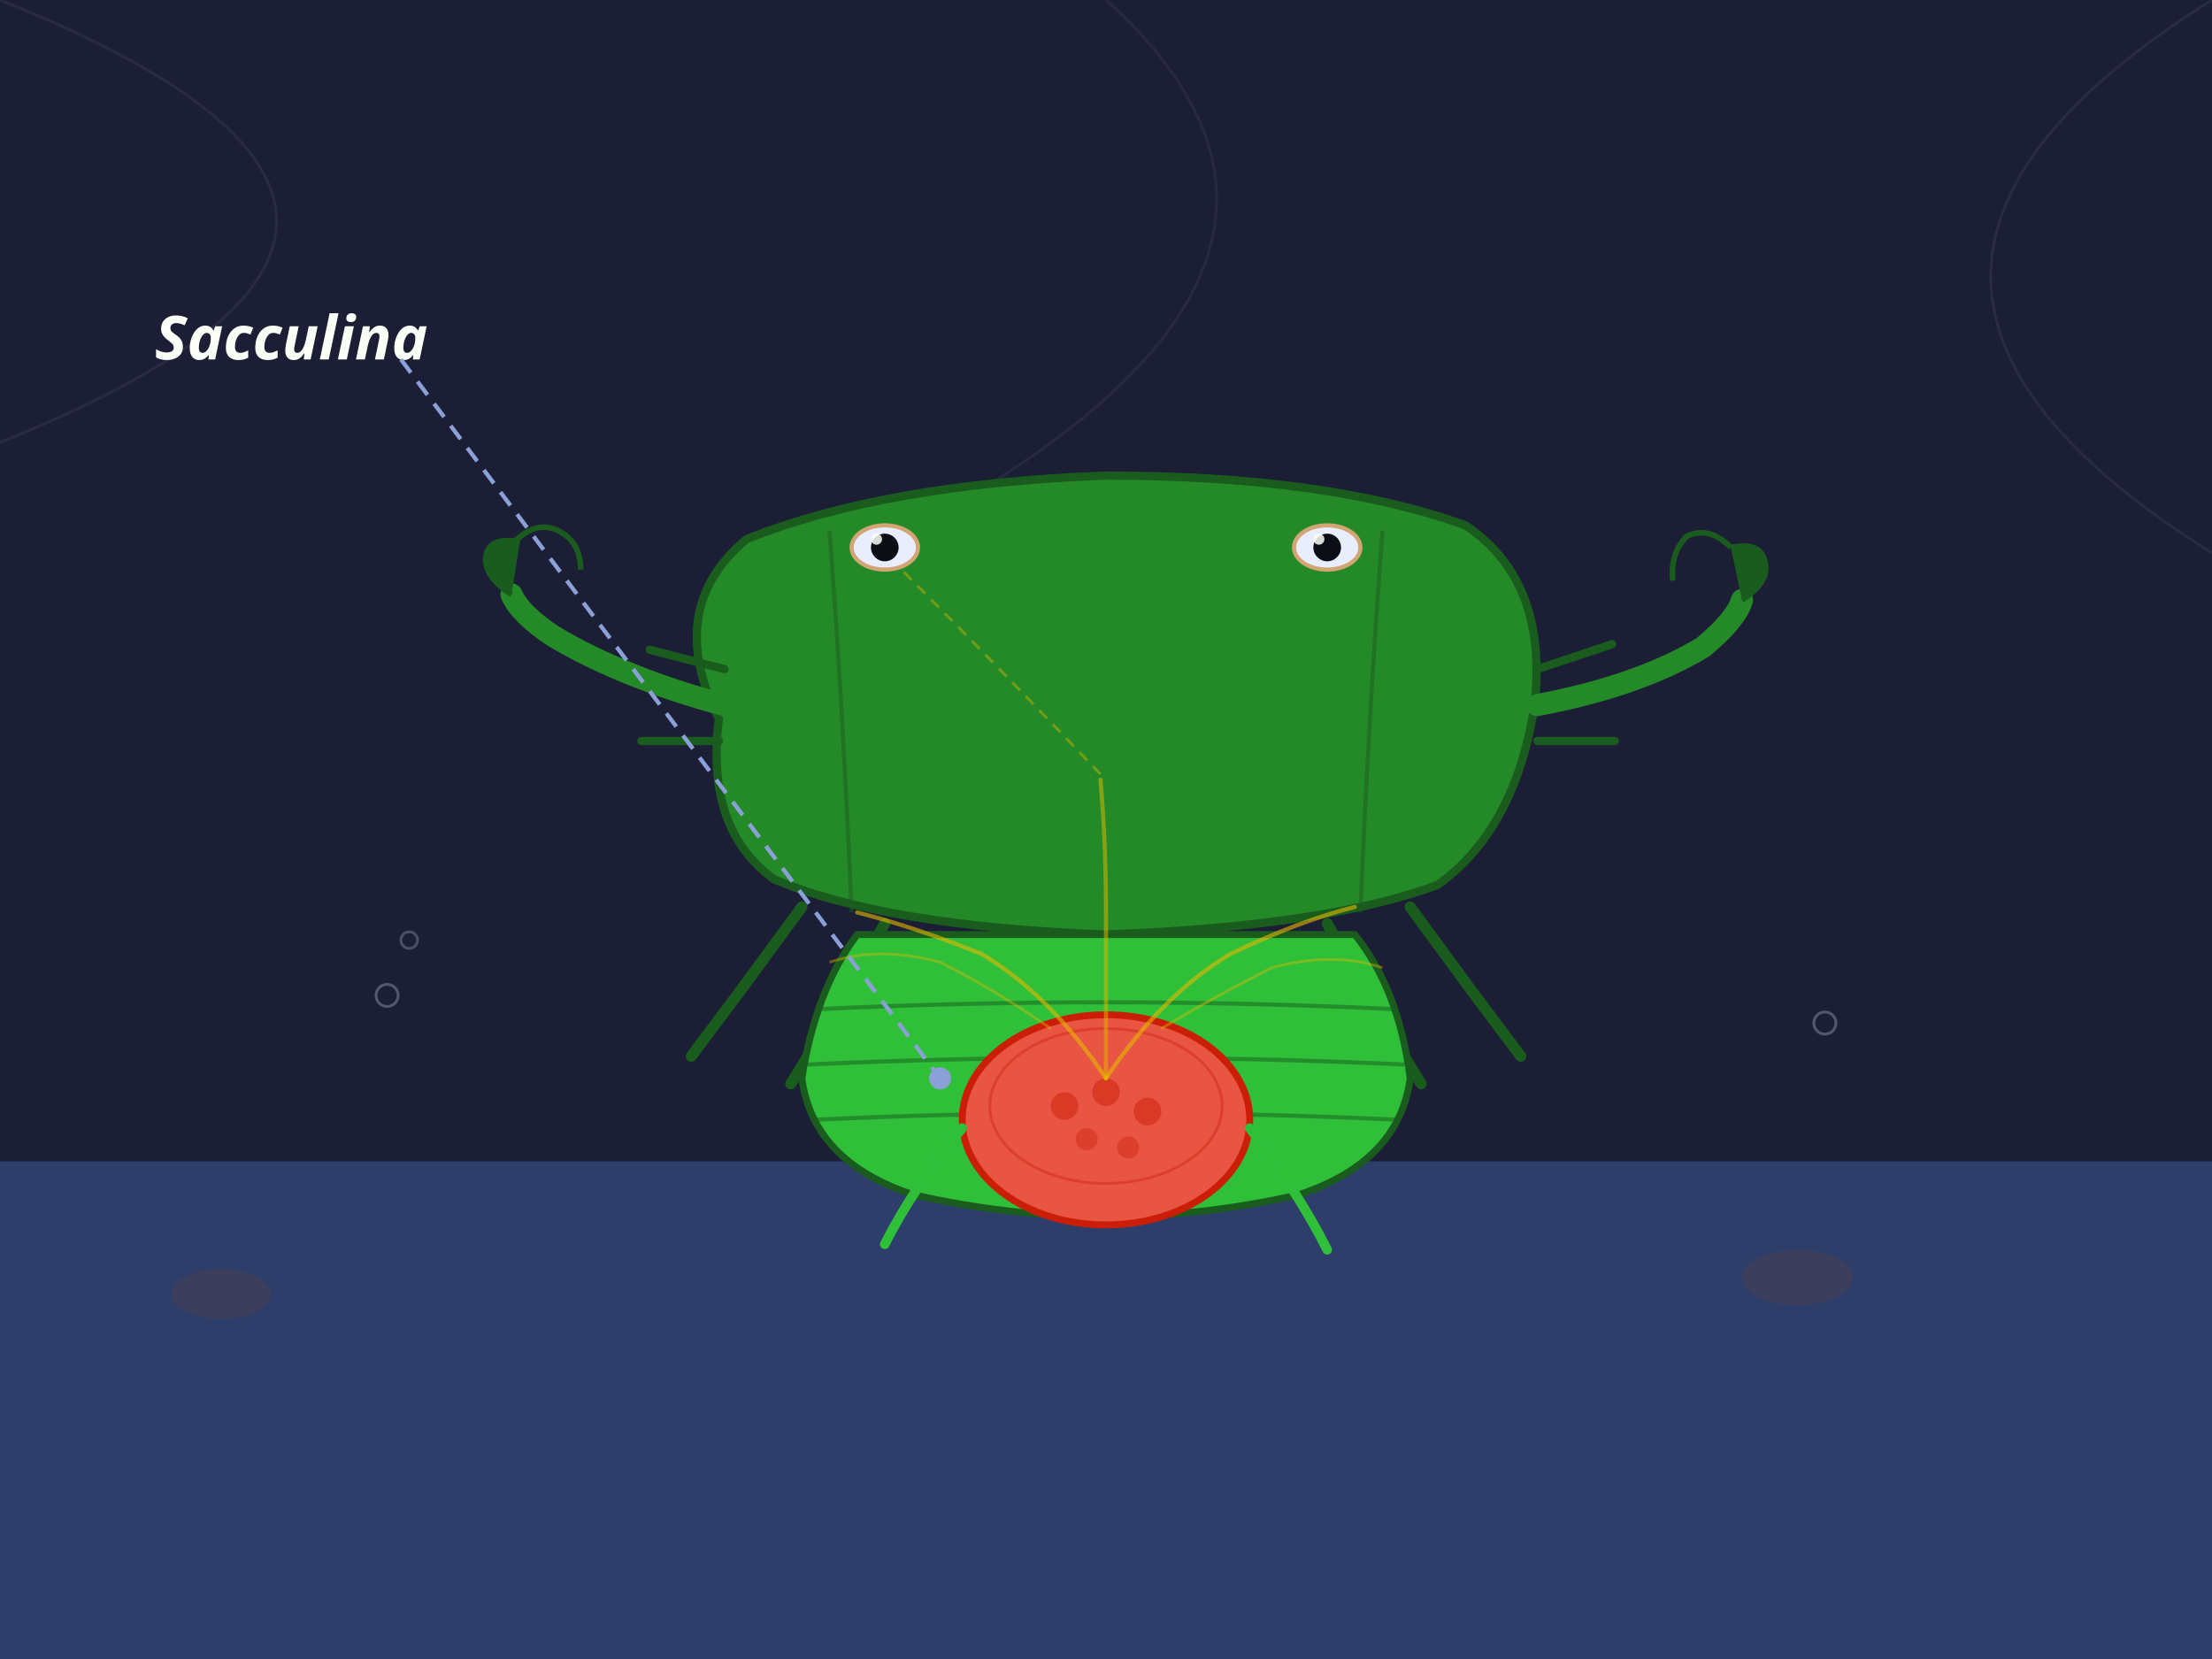
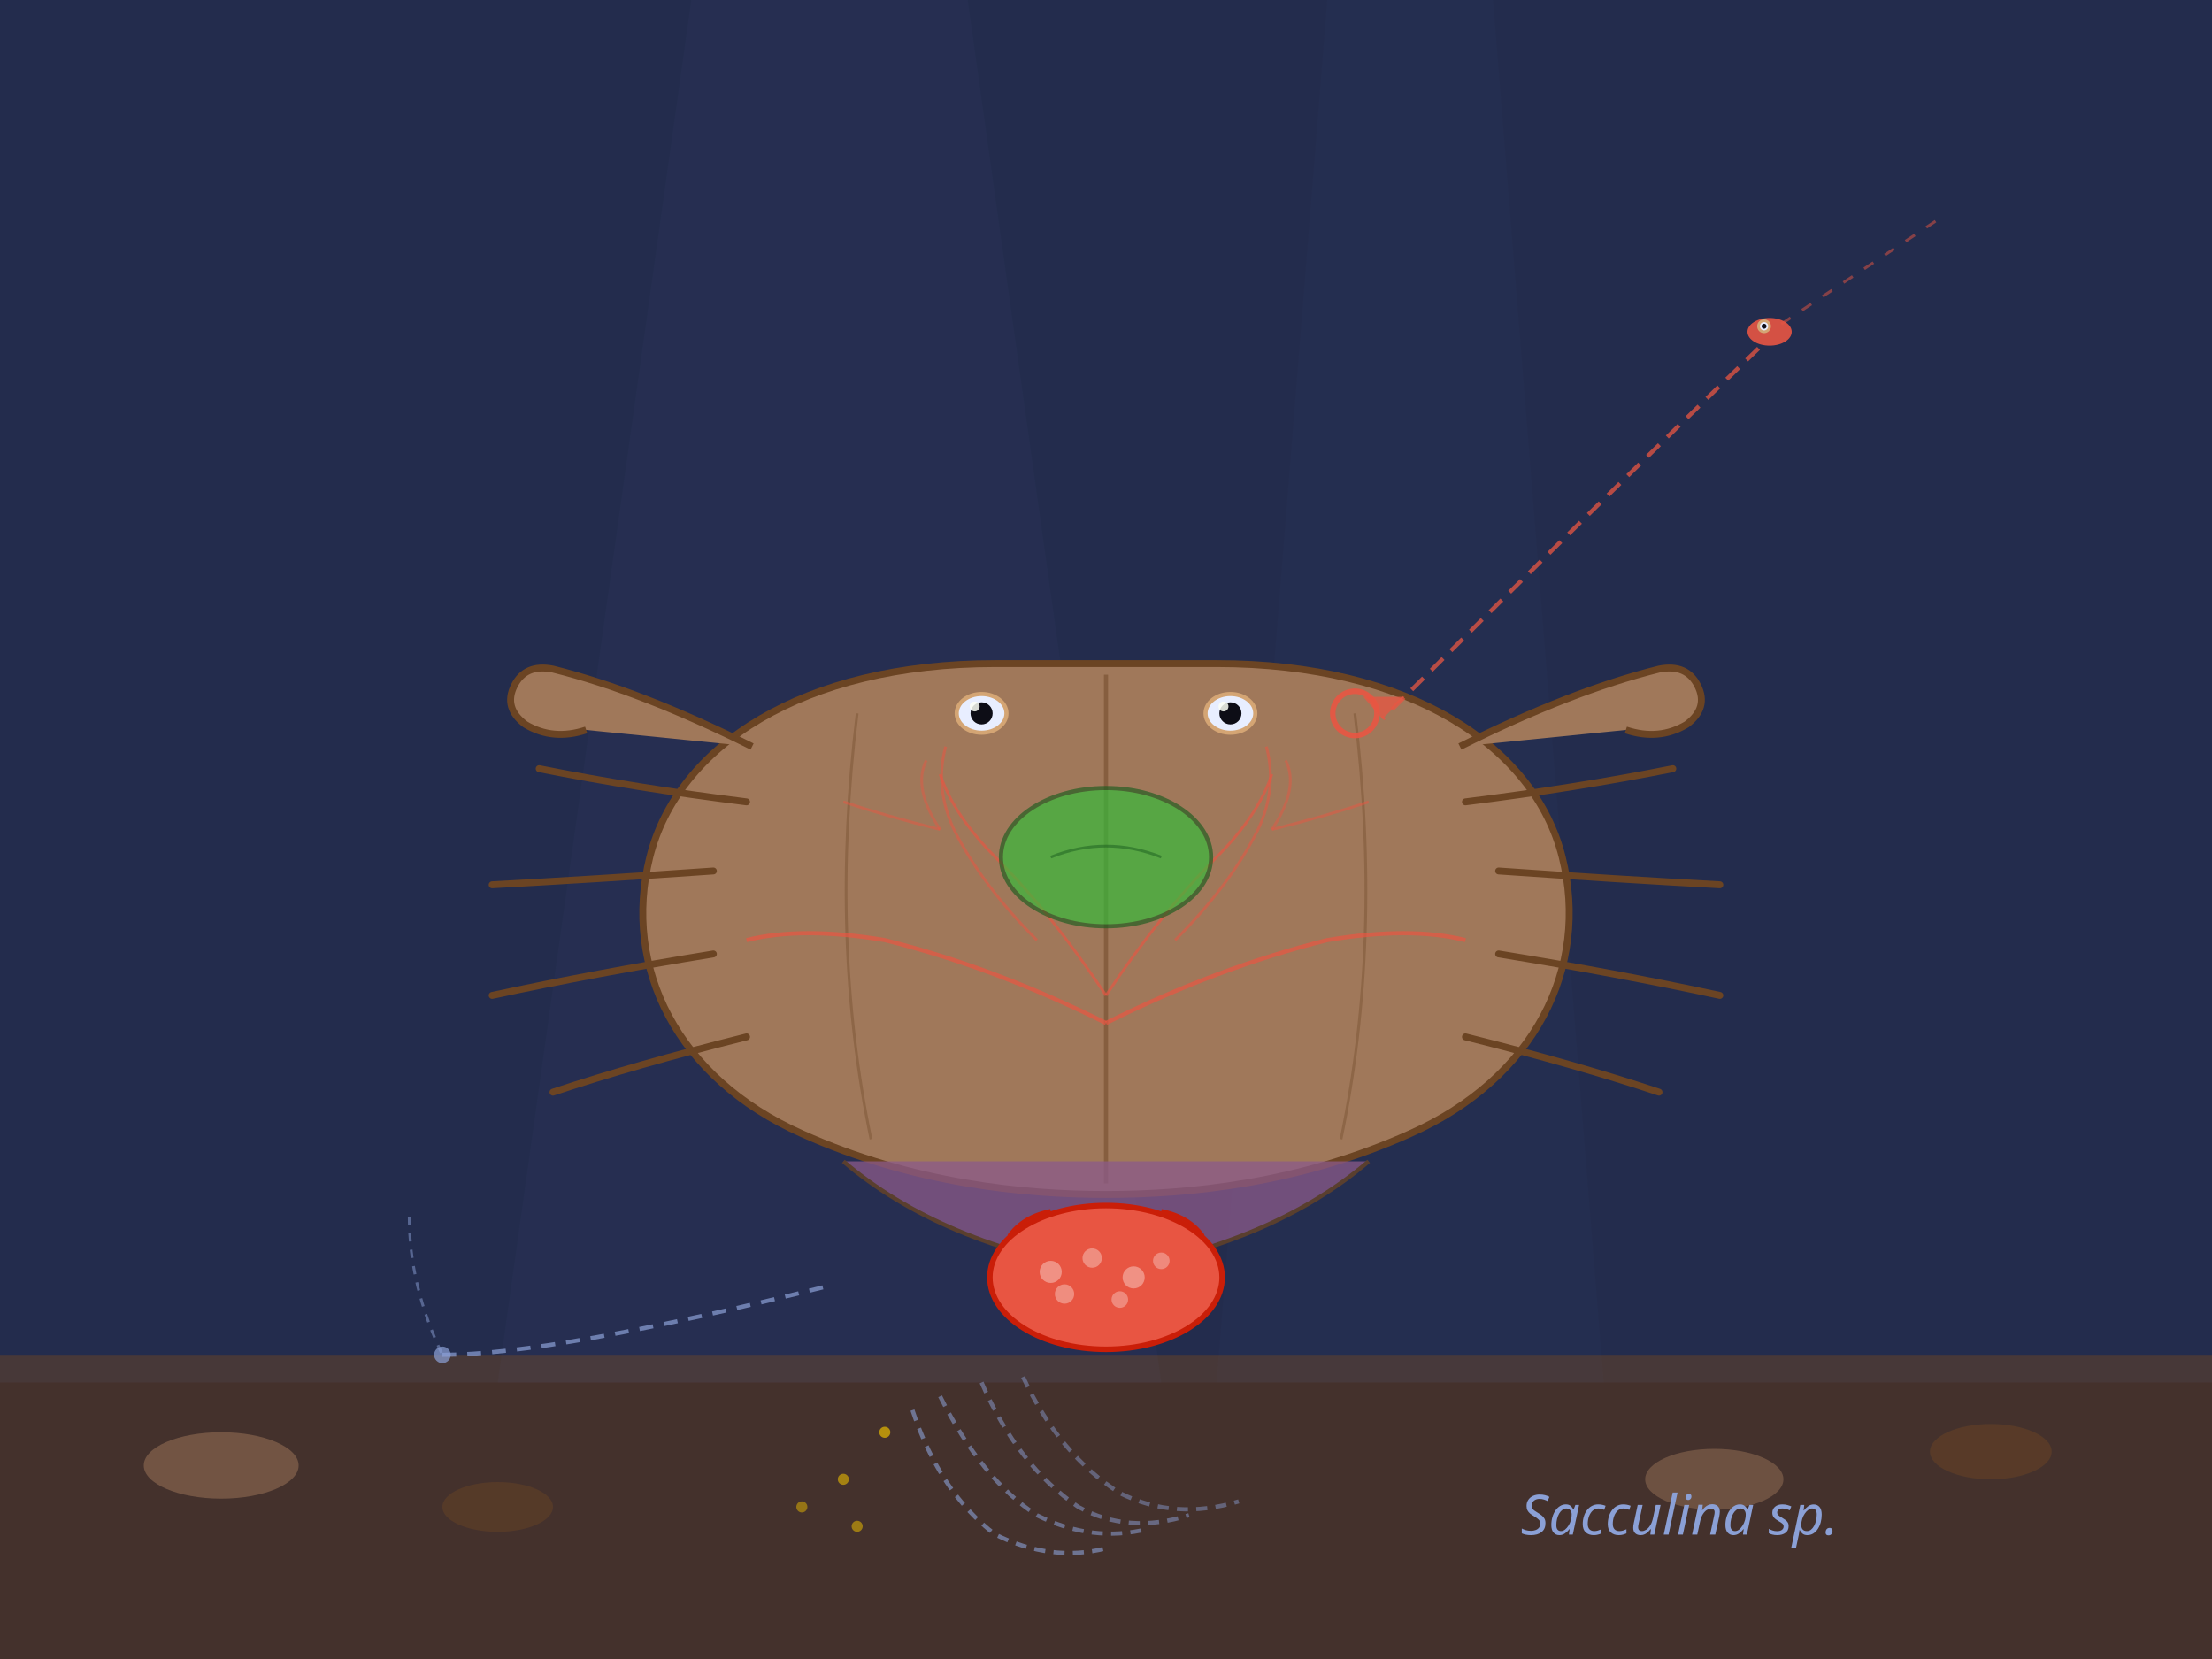
<svg xmlns="http://www.w3.org/2000/svg" viewBox="0 0 800 600" width="800" height="600">
-   <g id="bg" data-label="dark underwater environment background">
-     <rect x="0" y="0" width="800" height="600" fill="#1C1E35" />
-     <rect x="0" y="420" width="800" height="180" fill="#2D3E6B" />
-     <path d="M 0 0 Q 200 80 0 160" fill="none" stroke="#D1DCFF" stroke-width="1" opacity="0.07" />
-     <path d="M 400 0 Q 500 90 350 180" fill="none" stroke="#D1DCFF" stroke-width="1" opacity="0.06" />
-     <path d="M 800 0 Q 640 100 800 200" fill="none" stroke="#D1DCFF" stroke-width="1" opacity="0.07" />
+   <g id="bg" data-label="Dark underwater ocean background, navy and midnight blues">
+     <rect width="800" height="600" fill="#1C1E35" />
+     <rect x="0" y="0" width="800" height="500" fill="#2D3E6B" opacity="0.45" />
+     <rect x="0" y="490" width="800" height="110" fill="#6B4423" opacity="0.5" />
+     <polygon points="250,0 350,0 420,500 180,500" fill="#5B6FA8" opacity="0.04" />
+     <polygon points="480,0 540,0 580,500 440,500" fill="#5B6FA8" opacity="0.03" />
  </g>
-   <g id="context" data-label="sea floor and small water bubbles for depth">
-     <ellipse cx="80" cy="468" rx="18" ry="9" fill="#3D3E5B" />
-     <ellipse cx="160" cy="475" rx="12" ry="6" fill="#2D3E6B" />
-     <ellipse cx="650" cy="462" rx="20" ry="10" fill="#3D3E5B" />
-     <ellipse cx="740" cy="470" rx="14" ry="7" fill="#2D3E6B" />
-     <circle cx="140" cy="360" r="4" fill="none" stroke="#D1DCFF" stroke-width="1" opacity="0.3" />
-     <circle cx="148" cy="340" r="3" fill="none" stroke="#D1DCFF" stroke-width="1" opacity="0.25" />
-     <circle cx="660" cy="370" r="4" fill="none" stroke="#D1DCFF" stroke-width="1" opacity="0.3" />
+   <g id="context" data-label="Ocean floor context — pebbles and Sacculina cypris larva drifting toward crab">
+     <ellipse cx="80" cy="530" rx="28" ry="12" fill="#A0785A" opacity="0.5" />
+     <ellipse cx="180" cy="545" rx="20" ry="9" fill="#6B4423" opacity="0.45" />
+     <ellipse cx="620" cy="535" rx="25" ry="11" fill="#A0785A" opacity="0.45" />
+     <ellipse cx="720" cy="525" rx="22" ry="10" fill="#6B4423" opacity="0.5" />
+     <ellipse cx="640" cy="120" rx="8" ry="5" fill="#E85542" opacity="0.9" />
+     <circle cx="638" cy="118" r="2" fill="#E8EEFF" stroke="#D4A574" stroke-width="1" />
+     <circle cx="638" cy="118" r="0.9" fill="#0D0D16" />
+     <path d="M 700 80 Q 670 100 640 120" stroke="#E85542" stroke-width="1" stroke-dasharray="4 5" fill="none" opacity="0.5" />
  </g>
-   <g id="subject" data-label="Carcinus maenas green crab with feminized broad abdomen, side view">
-     <path d="M 260 260 Q 240 220 270 195 Q 320 175 400 172 Q 480 172 530 190 Q 560 210 555 255 Q 548 300 520 320 Q 480 335 400 338 Q 320 335 280 318 Q 255 300 260 260 Z" fill="#248A28" stroke="#1A5C1E" stroke-width="3" />
-     <path d="M 300 192 Q 305 258 308 330" fill="none" stroke="#1A5C1E" stroke-width="1.5" opacity="0.5" />
-     <path d="M 500 192 Q 495 258 492 330" fill="none" stroke="#1A5C1E" stroke-width="1.5" opacity="0.5" />
-     <path d="M 262 242 L 235 235" stroke="#1A5C1E" stroke-width="3" stroke-linecap="round" fill="none" />
-     <path d="M 260 268 L 232 268" stroke="#1A5C1E" stroke-width="3" stroke-linecap="round" fill="none" />
-     <path d="M 556 242 L 583 233" stroke="#1A5C1E" stroke-width="3" stroke-linecap="round" fill="none" />
-     <path d="M 556 268 L 584 268" stroke="#1A5C1E" stroke-width="3" stroke-linecap="round" fill="none" />
-     <ellipse cx="320" cy="198" rx="12" ry="8" fill="#E8EEFF" stroke="#D4A574" stroke-width="1.5" />
-     <circle cx="320" cy="198" r="5" fill="#0D0D16" />
-     <circle cx="317" cy="195" r="2" fill="#FBFFF6" opacity="0.85" />
-     <ellipse cx="480" cy="198" rx="12" ry="8" fill="#E8EEFF" stroke="#D4A574" stroke-width="1.5" />
-     <circle cx="480" cy="198" r="5" fill="#0D0D16" />
-     <circle cx="477" cy="195" r="2" fill="#FBFFF6" opacity="0.85" />
-     <path d="M 262 255 Q 225 245 200 230 Q 188 222 185 215" fill="none" stroke="#248A28" stroke-width="8" stroke-linecap="round" />
-     <path d="M 185 215 Q 174 208 176 200 Q 178 194 188 196" fill="#1A5C1E" stroke="#1A5C1E" stroke-width="2" />
-     <path d="M 186 196 Q 194 188 202 192 Q 210 196 210 206" fill="none" stroke="#1A5C1E" stroke-width="2" />
-     <path d="M 556 255 Q 593 248 616 234 Q 628 224 630 217" fill="none" stroke="#248A28" stroke-width="8" stroke-linecap="round" />
-     <path d="M 630 217 Q 641 210 638 202 Q 636 196 626 198" fill="#1A5C1E" stroke="#1A5C1E" stroke-width="2" />
-     <path d="M 626 198 Q 618 190 610 194 Q 604 200 605 210" fill="none" stroke="#1A5C1E" stroke-width="2" />
-     <g stroke="#1A5C1E" stroke-width="4" stroke-linecap="round" fill="none">
-       <path d="M 290 328 L 268 358 L 250 382" />
-       <path d="M 320 334 L 302 366 L 286 392" />
-       <path d="M 480 334 L 498 366 L 514 392" />
-       <path d="M 510 328 L 532 358 L 550 382" />
-     </g>
-     <path d="M 310 338 Q 295 358 290 390 Q 294 420 330 432 Q 365 440 400 440 Q 435 440 470 432 Q 506 420 510 390 Q 506 358 490 338 Z" fill="#2FBF39" stroke="#1A5C1E" stroke-width="2.5" />
-     <path d="M 295 365 Q 400 360 505 365" fill="none" stroke="#1A5C1E" stroke-width="1.5" opacity="0.5" />
-     <path d="M 292 385 Q 400 380 508 385" fill="none" stroke="#1A5C1E" stroke-width="1.5" opacity="0.5" />
-     <path d="M 294 405 Q 400 400 506 405" fill="none" stroke="#1A5C1E" stroke-width="1.5" opacity="0.5" />
+   <g id="subject" data-label="Host crab body — carapace with legs visible, showing infected state (broader abdomen shape)">
+     <path d="M 360 240 C 290 240 245 270 235 310 C 225 350 245 390 290 410 C 330 428 370 432 400 432 C 430 432 470 428 510 410 C 555 390 575 350 565 310 C 555 270 510 240 440 240 Z" fill="#A0785A" stroke="#6B4423" stroke-width="2.5" />
+     <path d="M 400 244 Q 400 340 400 428" stroke="#6B4423" stroke-width="1.5" fill="none" opacity="0.5" />
+     <path d="M 310 258 Q 300 340 315 412" stroke="#6B4423" stroke-width="1" fill="none" opacity="0.35" />
+     <path d="M 490 258 Q 500 340 485 412" stroke="#6B4423" stroke-width="1" fill="none" opacity="0.35" />
+     <ellipse cx="355" cy="258" rx="9" ry="7" fill="#E8EEFF" stroke="#D4A574" stroke-width="1.5" />
+     <circle cx="355" cy="258" r="4" fill="#0D0D16" />
+     <circle cx="352.5" cy="255.5" r="1.8" fill="#FBFFF6" opacity="0.85" />
+     <ellipse cx="445" cy="258" rx="9" ry="7" fill="#E8EEFF" stroke="#D4A574" stroke-width="1.5" />
+     <circle cx="445" cy="258" r="4" fill="#0D0D16" />
+     <circle cx="442.5" cy="255.5" r="1.8" fill="#FBFFF6" opacity="0.85" />
+     <path d="M 270 290 Q 230 285 195 278" stroke="#6B4423" stroke-width="2.5" fill="none" stroke-linecap="round" />
+     <path d="M 258 315 Q 215 318 178 320" stroke="#6B4423" stroke-width="2.5" fill="none" stroke-linecap="round" />
+     <path d="M 258 345 Q 215 352 178 360" stroke="#6B4423" stroke-width="2.5" fill="none" stroke-linecap="round" />
+     <path d="M 270 375 Q 230 385 200 395" stroke="#6B4423" stroke-width="2.5" fill="none" stroke-linecap="round" />
+     <path d="M 530 290 Q 570 285 605 278" stroke="#6B4423" stroke-width="2.5" fill="none" stroke-linecap="round" />
+     <path d="M 542 315 Q 585 318 622 320" stroke="#6B4423" stroke-width="2.5" fill="none" stroke-linecap="round" />
+     <path d="M 542 345 Q 585 352 622 360" stroke="#6B4423" stroke-width="2.5" fill="none" stroke-linecap="round" />
+     <path d="M 530 375 Q 570 385 600 395" stroke="#6B4423" stroke-width="2.5" fill="none" stroke-linecap="round" />
+     <path d="M 272 270 Q 232 250 200 242 Q 190 240 186 248 Q 182 256 190 262 Q 200 268 212 264" stroke="#6B4423" stroke-width="2.5" fill="#A0785A" />
+     <path d="M 528 270 Q 568 250 600 242 Q 610 240 614 248 Q 618 256 610 262 Q 600 268 588 264" stroke="#6B4423" stroke-width="2.5" fill="#A0785A" />
+     <path d="M 305 420 Q 340 450 400 460 Q 460 450 495 420" fill="#8B5A8A" stroke="#6B4423" stroke-width="1.5" opacity="0.75" />
  </g>
-   <g id="detail-externa" data-label="Sacculina externa reproductive sac protruding from crab abdomen">
-     <ellipse cx="400" cy="405" rx="52" ry="38" fill="#E85542" stroke="#CA1E08" stroke-width="2.5" />
-     <ellipse cx="400" cy="400" rx="42" ry="28" fill="none" stroke="#CA1E08" stroke-width="1" opacity="0.4" />
-     <circle cx="385" cy="400" r="5" fill="#CA1E08" opacity="0.5" />
-     <circle cx="400" cy="395" r="5" fill="#CA1E08" opacity="0.5" />
-     <circle cx="415" cy="402" r="5" fill="#CA1E08" opacity="0.5" />
-     <circle cx="393" cy="412" r="4" fill="#CA1E08" opacity="0.4" />
-     <circle cx="408" cy="415" r="4" fill="#CA1E08" opacity="0.4" />
-     <path d="M 348 408 Q 330 430 320 450" stroke="#2FBF39" stroke-width="3.5" stroke-linecap="round" fill="none" />
-     <path d="M 452 408 Q 470 432 480 452" stroke="#2FBF39" stroke-width="3.5" stroke-linecap="round" fill="none" />
+   <g id="detail-interna" data-label="Sacculina interna root-like threads spreading through crab's interior organs like ivy, pale branching network">
+     <path d="M 400 370 Q 360 350 320 340 Q 290 335 270 340" stroke="#E85542" stroke-width="1.5" fill="none" opacity="0.7" />
+     <path d="M 400 370 Q 440 350 480 340 Q 510 335 530 340" stroke="#E85542" stroke-width="1.5" fill="none" opacity="0.7" />
+     <path d="M 400 360 Q 380 330 360 310 Q 345 295 340 280" stroke="#E85542" stroke-width="1" fill="none" opacity="0.65" />
+     <path d="M 400 360 Q 420 330 440 310 Q 455 295 460 280" stroke="#E85542" stroke-width="1" fill="none" opacity="0.65" />
+     <path d="M 375 340 Q 355 320 345 300 Q 338 285 342 270" stroke="#E85542" stroke-width="1" fill="none" opacity="0.55" />
+     <path d="M 425 340 Q 445 320 455 300 Q 462 285 458 270" stroke="#E85542" stroke-width="1" fill="none" opacity="0.55" />
+     <path d="M 340 300 Q 320 295 305 290" stroke="#E85542" stroke-width="1" fill="none" opacity="0.5" />
+     <path d="M 340 300 Q 330 285 335 275" stroke="#E85542" stroke-width="1" fill="none" opacity="0.45" />
+     <path d="M 460 300 Q 480 295 495 290" stroke="#E85542" stroke-width="1" fill="none" opacity="0.5" />
+     <path d="M 460 300 Q 470 285 465 275" stroke="#E85542" stroke-width="1" fill="none" opacity="0.45" />
+     <ellipse cx="400" cy="310" rx="38" ry="25" fill="#2FBF39" stroke="#1A5C1E" stroke-width="1.5" opacity="0.65" />
+     <path d="M 380 310 Q 400 302 420 310" stroke="#1A5C1E" stroke-width="1" fill="none" opacity="0.5" />
  </g>
-   <g id="detail-interna" data-label="Sacculina interna root tendrils spreading through host organs">
-     <path d="M 400 390 Q 380 360 355 345 Q 330 335 310 330" fill="none" stroke="#E6B800" stroke-width="1.5" stroke-linecap="round" opacity="0.6" />
-     <path d="M 400 390 Q 400 355 400 330 Q 400 305 398 282" fill="none" stroke="#E6B800" stroke-width="1.5" stroke-linecap="round" opacity="0.5" />
-     <path d="M 400 390 Q 420 360 445 345 Q 470 333 490 328" fill="none" stroke="#E6B800" stroke-width="1.5" stroke-linecap="round" opacity="0.6" />
-     <path d="M 380 372 Q 360 358 340 348 Q 318 342 300 348" fill="none" stroke="#E6B800" stroke-width="1" opacity="0.4" />
-     <path d="M 420 372 Q 440 360 460 350 Q 482 344 500 350" fill="none" stroke="#E6B800" stroke-width="1" opacity="0.4" />
-     <path d="M 398 280 Q 360 240 325 205" fill="none" stroke="#E6B800" stroke-width="1" stroke-dasharray="4 3" opacity="0.4" />
+   <g id="detail-externa" data-label="Sacculina externa reproductive sac bulging through underside of crab abdomen — visible egg mass">
+     <ellipse cx="400" cy="462" rx="42" ry="26" fill="#E85542" stroke="#CA1E08" stroke-width="2" />
+     <circle cx="380" cy="460" r="4" fill="#F19B8F" opacity="0.85" />
+     <circle cx="395" cy="455" r="3.5" fill="#F19B8F" opacity="0.8" />
+     <circle cx="410" cy="462" r="4" fill="#F19B8F" opacity="0.85" />
+     <circle cx="420" cy="456" r="3" fill="#F19B8F" opacity="0.75" />
+     <circle cx="385" cy="468" r="3.5" fill="#F19B8F" opacity="0.8" />
+     <circle cx="405" cy="470" r="3" fill="#F19B8F" opacity="0.75" />
+     <path d="M 365 447 Q 370 440 380 438" stroke="#CA1E08" stroke-width="1.5" fill="none" />
+     <path d="M 435 447 Q 430 440 420 438" stroke="#CA1E08" stroke-width="1.5" fill="none" />
  </g>
-   <g id="label" data-label="Sacculina species label">
-     <text x="56" y="130" font-family="Barlow, sans-serif" font-size="22" font-weight="700" font-style="italic" fill="#FBFFF6">Sacculina</text>
+   <g id="detail-feminized-anatomy" data-label="Feminized male crab anatomy indicator — broader abdomen, smaller claws annotations via dashed lines">
+     <path d="M 160 490 Q 200 490 300 465" stroke="#8BA0D6" stroke-width="1.5" stroke-dasharray="5 4" fill="none" opacity="0.7" />
+     <circle cx="160" cy="490" r="3" fill="#8BA0D6" opacity="0.7" />
+     <path d="M 148 440 Q 148 465 160 490" stroke="#8BA0D6" stroke-width="1" stroke-dasharray="3 3" fill="none" opacity="0.5" />
  </g>
-   <g id="overlay" data-label="annotation arrow pointing to parasite externa">
-     <line x1="145" y1="130" x2="340" y2="390" stroke="#8BA0D6" stroke-width="1.5" stroke-dasharray="6 4" />
-     <circle cx="340" cy="390" r="4" fill="#8BA0D6" />
+   <g id="detail-fanning-behavior" data-label="Infected crab fanning water over parasite egg mass with rhythmic pleopod movements — shown as water flow lines">
+     <path d="M 330 510 Q 340 540 360 555 Q 380 565 400 560" stroke="#8BA0D6" stroke-width="1.5" fill="none" stroke-dasharray="4 3" opacity="0.6" />
+     <path d="M 340 505 Q 355 535 375 548 Q 395 558 415 553" stroke="#8BA0D6" stroke-width="1.5" fill="none" stroke-dasharray="4 3" opacity="0.55" />
+     <path d="M 355 500 Q 368 530 390 545 Q 408 555 430 548" stroke="#8BA0D6" stroke-width="1.5" fill="none" stroke-dasharray="4 3" opacity="0.5" />
+     <path d="M 370 498 Q 383 526 405 540 Q 425 550 448 543" stroke="#8BA0D6" stroke-width="1.5" fill="none" stroke-dasharray="4 3" opacity="0.45" />
+     <circle cx="320" cy="518" r="2" fill="#E6B800" opacity="0.7" />
+     <circle cx="305" cy="535" r="2" fill="#E6B800" opacity="0.6" />
+     <circle cx="310" cy="552" r="2" fill="#E6B800" opacity="0.55" />
+     <circle cx="290" cy="545" r="2" fill="#E6B800" opacity="0.5" />
+   </g>
+   <g id="label" data-label="Species label: Sacculina sp. in italic Barlow">
+     <text x="550" y="555" font-family="Barlow, sans-serif" font-size="20" font-style="italic" fill="#8BA0D6" font-weight="500">Sacculina sp.</text>
+   </g>
+   <g id="overlay" data-label="Injection point annotation at soft joint seam of carapace; connection line from larva to injection site">
+     <circle cx="490" cy="258" r="8" fill="none" stroke="#E85542" stroke-width="2" opacity="0.9" />
+     <path d="M 636 126 Q 580 180 500 260" stroke="#E85542" stroke-width="1.5" stroke-dasharray="6 4" fill="none" opacity="0.75" />
+     <polygon points="500,260 493,252 508,252" fill="#E85542" opacity="0.75" />
  </g>
</svg>
